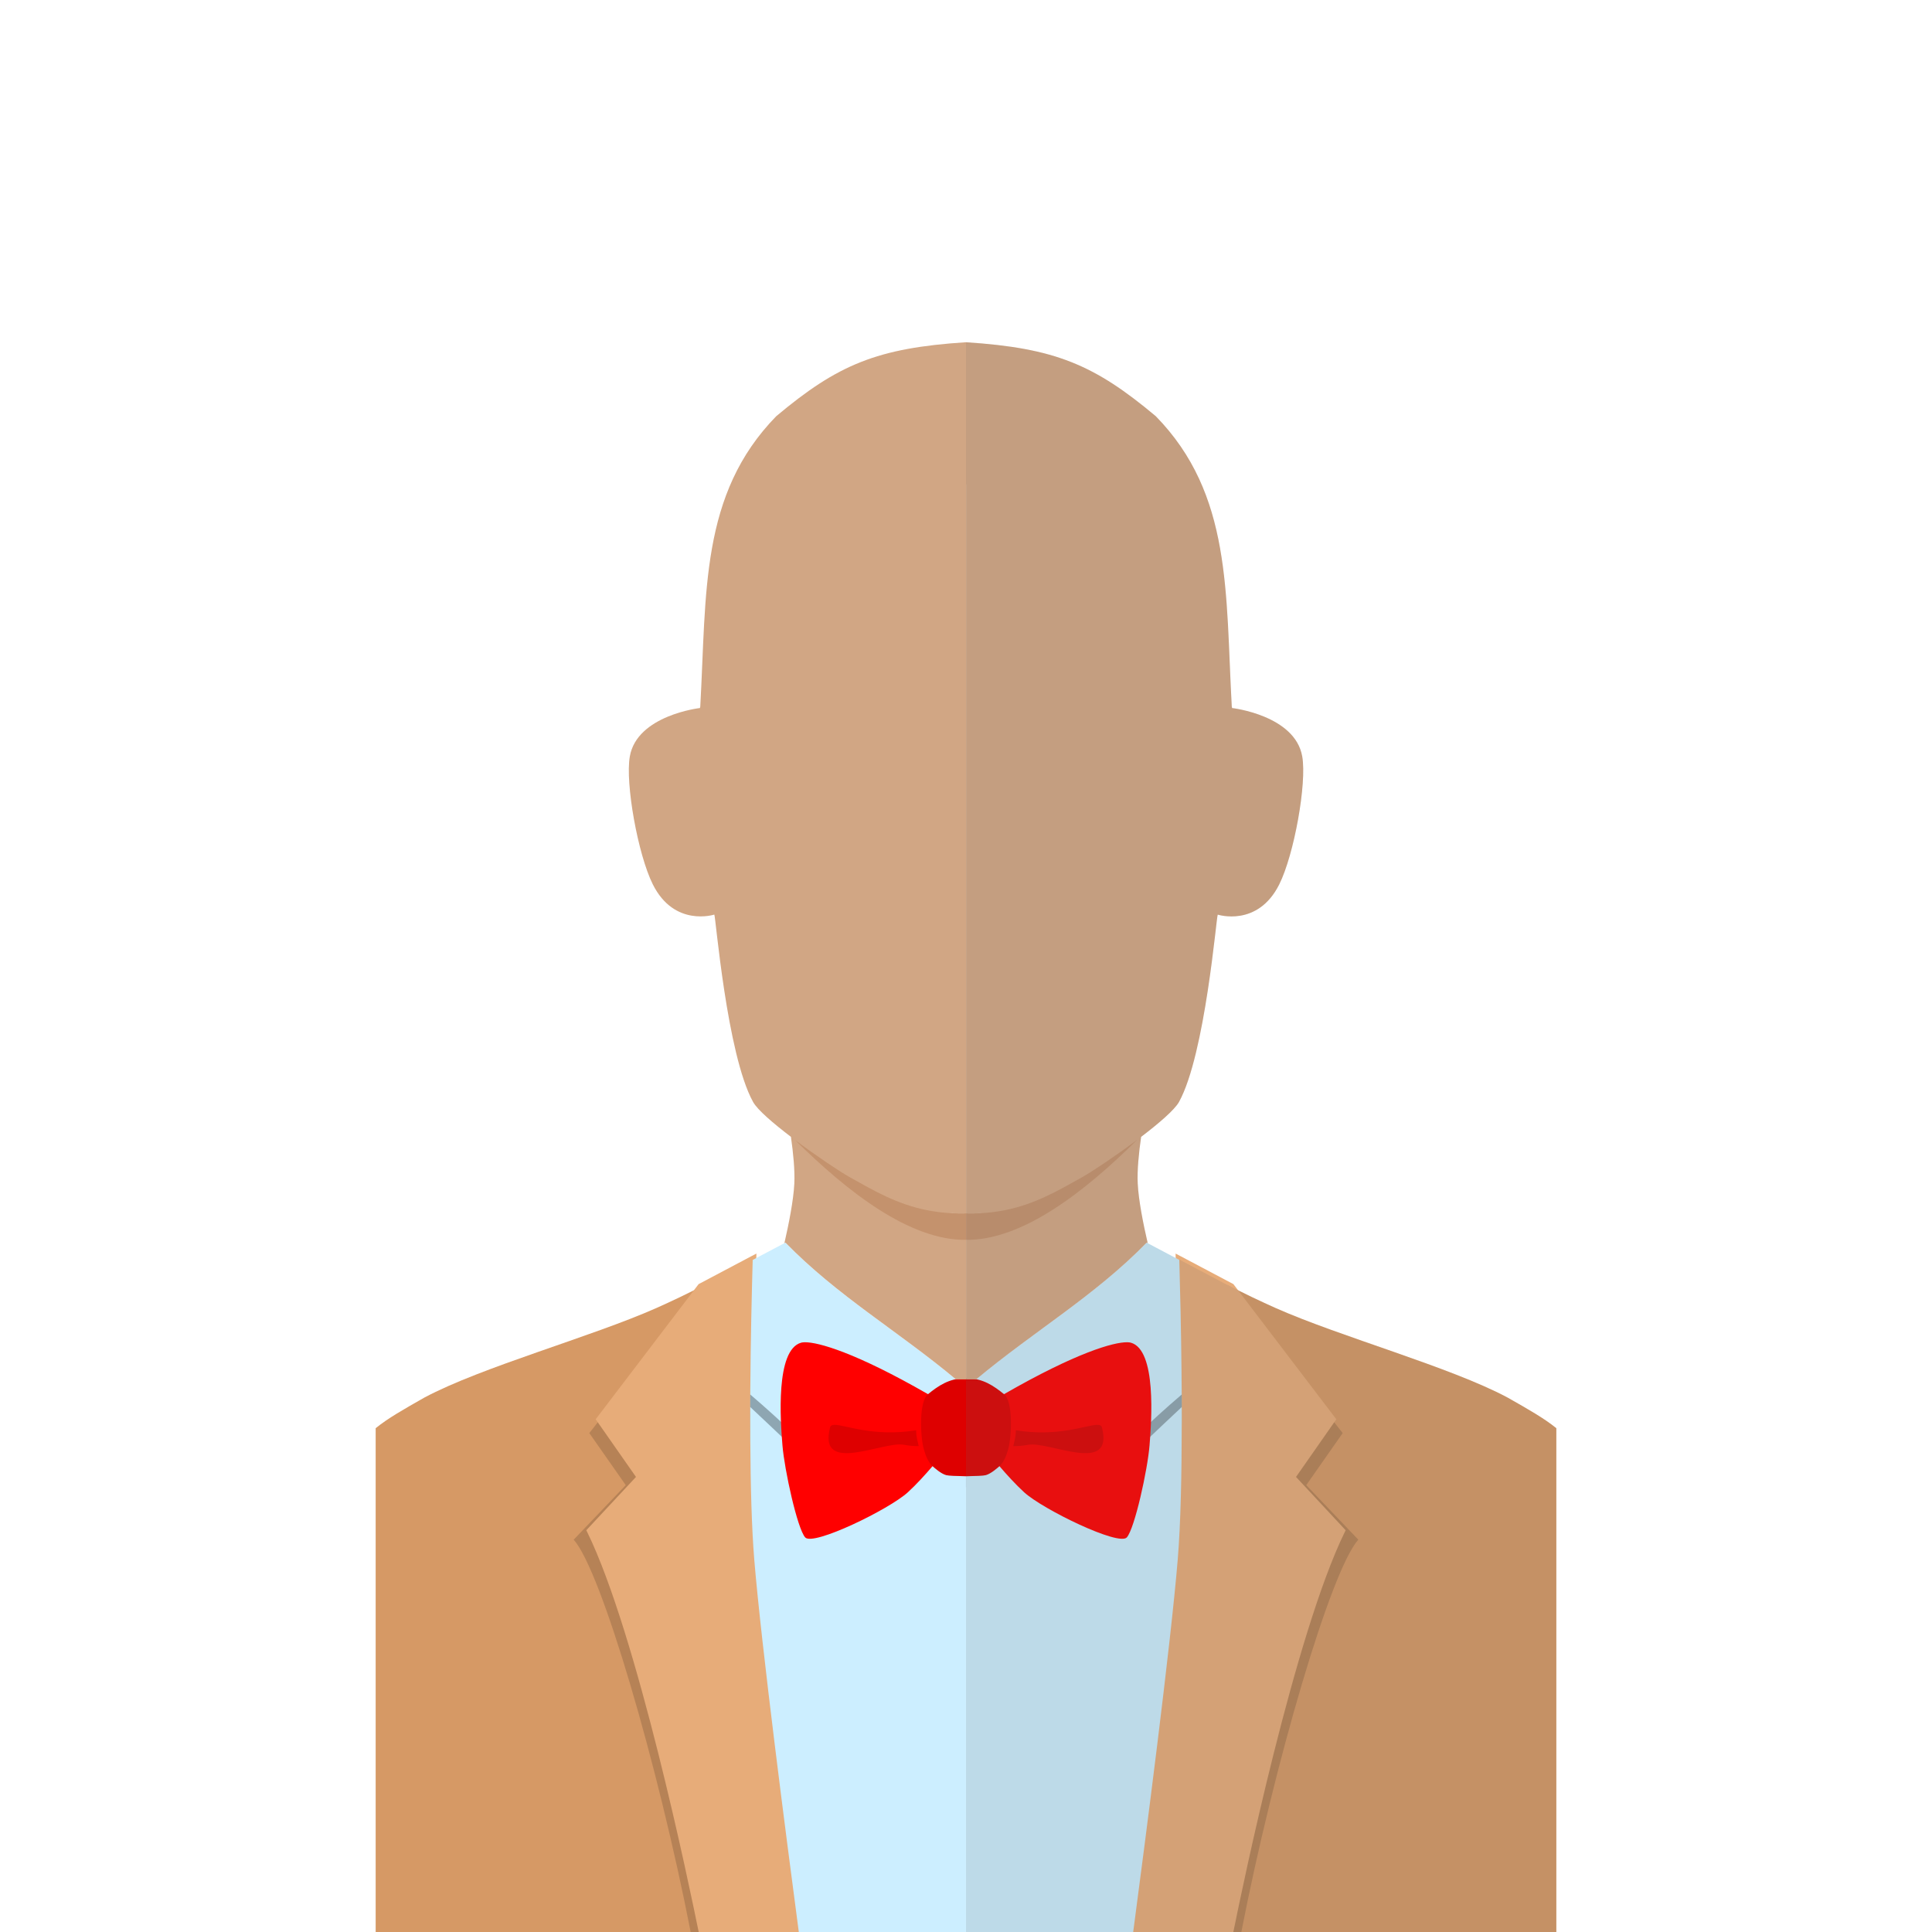
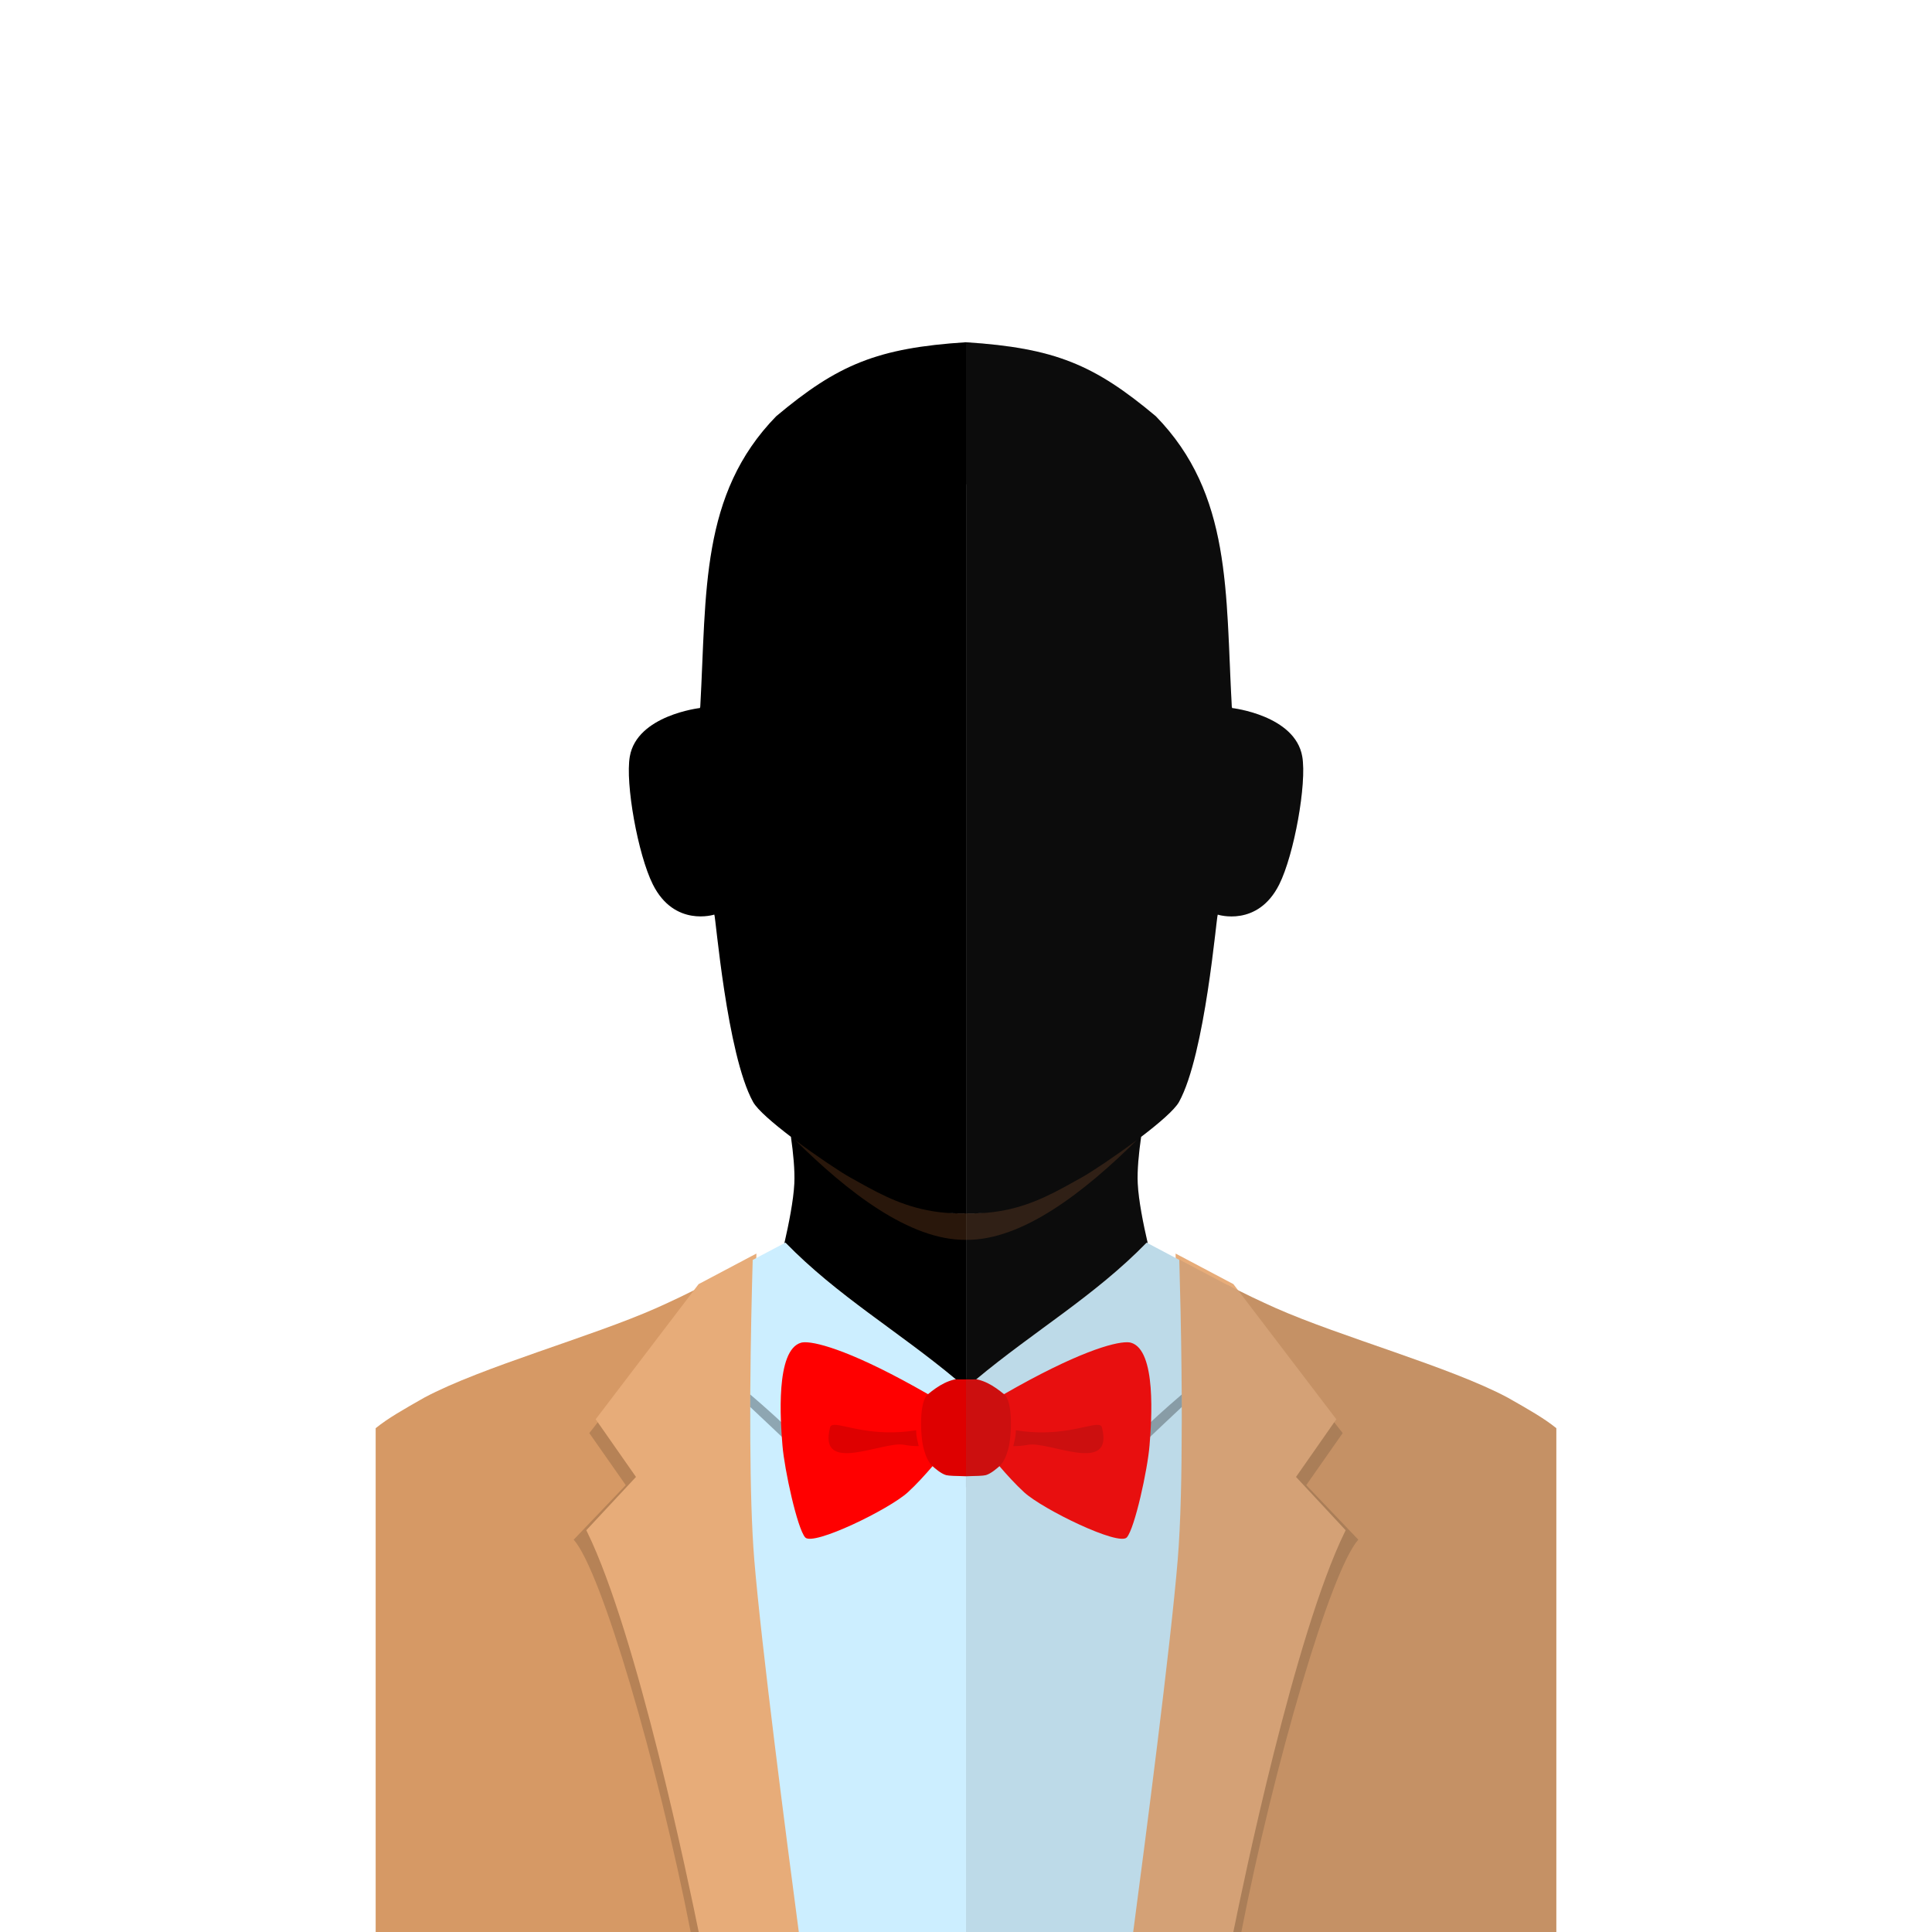
<svg xmlns="http://www.w3.org/2000/svg" height="500px" width="500px" viewBox="0 0 44 72" id="body-svg">
  <defs />
-   <g id="Body" style="display: inline;">
-     <path id="Suit" d="M 12.275 47.871 C 11.685 48.184 10.975 48.518 10.467 48.744 C 8.058 49.815 3.955 50.94 1.816 52.083 C 1.054 52.516 0.459 52.852 0 53.225 L 0 72 L 12.173 72 C 11.822 70.262 9.874 60.867 8.009 57.051 L 9.871 55.051 L 8.515 52.895 L 12.275 47.871 z M 31.725 47.871 L 35.485 52.895 L 34.129 55.051 L 35.991 57.051 C 34.126 60.867 32.178 70.262 31.826 72 L 44 72 L 44 53.225 C 43.541 52.852 42.946 52.516 42.183 52.083 C 40.045 50.94 35.942 49.815 33.533 48.744 C 33.025 48.518 32.315 48.184 31.725 47.871 z " style="fill-rule: evenodd; fill: rgb(214, 153, 101);" />
-     <path id="LapelShadow" d="M 8.362 52.896 L 7.962 53.407 L 9.32 55.347 L 7.38 57.379 C 8.412 58.533 10.529 65.793 11.739 72 L 12.173 72 C 11.822 70.263 9.874 60.868 8.009 57.052 L 9.871 55.052 L 8.362 52.896 z M 35.638 52.896 L 34.129 55.052 L 35.991 57.052 C 34.126 60.868 32.178 70.263 31.826 72 L 32.261 72 C 33.471 65.793 35.588 58.533 36.62 57.379 L 34.68 55.347 L 36.038 53.407 L 35.638 52.896 z " style="fill: rgb(0, 0, 0); fill-rule: evenodd; fill-opacity: 0.15;" />
-     <path id="Lapel" d="M 14.189 46.717 L 13.988 46.822 C 13.68 46.986 12.807 47.447 12.061 47.842 L 12.035 47.855 L 8.199 52.892 L 9.701 55.041 L 7.85 57.028 L 7.89 57.109 C 8.812 58.995 9.768 62.299 10.531 65.338 C 11.289 68.357 11.858 71.113 12.038 72 L 15.903 72 L 15.9 71.982 C 15.44 68.508 14.503 61.293 14.242 58.119 C 13.996 55.124 14.103 49.784 14.184 46.943 L 14.189 46.717 z M 29.811 46.717 L 29.816 46.943 C 29.897 49.784 30.004 55.124 29.758 58.119 C 29.497 61.293 28.56 68.508 28.1 71.982 L 28.097 72 L 31.963 72 C 32.143 71.113 32.711 68.357 33.469 65.338 C 34.232 62.299 35.188 58.995 36.109 57.109 L 36.149 57.028 L 34.299 55.041 L 35.801 52.892 L 31.965 47.855 L 31.94 47.842 C 31.193 47.447 30.32 46.986 30.012 46.822 L 29.811 46.717 z " style="fill-rule: evenodd; fill: rgb(231, 172, 121);" />
-     <path id="Shirt" d="M 15.27 46.309 C 15.202 46.344 14.329 46.807 14.051 46.954 C 14.015 48.217 13.975 49.912 13.962 51.753 L 13.961 51.752 C 13.956 52.414 13.956 53.084 13.96 53.745 L 13.962 53.748 C 13.972 55.374 14.012 56.935 14.11 58.13 C 14.372 61.314 15.309 68.525 15.769 72 L 18.12 72 L 21.999 72 L 21.999 55.421 L 22.001 55.421 L 22.001 72 L 25.88 72 L 28.231 72 C 28.691 68.525 29.628 61.314 29.89 58.13 C 30.002 56.769 30.039 54.934 30.04 53.068 L 30.043 53.064 C 30.043 52.699 30.042 52.333 30.04 51.969 C 30.039 51.95 30.039 51.932 30.039 51.913 C 30.038 51.796 30.037 51.68 30.036 51.564 C 30.036 51.461 30.035 51.357 30.034 51.255 C 30.034 51.23 30.034 51.205 30.033 51.18 L 30.033 51.18 C 30.017 49.562 29.981 48.085 29.949 46.954 C 29.671 46.807 28.798 46.344 28.73 46.309 C 26.791 48.299 24.539 49.6 22.369 51.412 C 22.369 51.412 22.362 51.407 22.362 51.407 L 22.001 51.407 L 22.001 51.674 L 21.999 51.674 L 21.999 51.407 L 21.637 51.407 C 21.638 51.407 21.631 51.412 21.631 51.412 C 19.461 49.6 17.209 48.299 15.27 46.309 z M 14.838 52.743 C 14.988 52.879 15.139 53.018 15.292 53.162 C 15.445 53.306 15.599 53.453 15.755 53.605 C 15.911 53.757 16.068 53.912 16.227 54.072 C 16.385 54.231 16.545 54.395 16.706 54.563 C 16.867 54.73 17.029 54.902 17.193 55.079 C 17.356 55.255 17.52 55.436 17.686 55.621 C 17.52 55.436 17.356 55.255 17.193 55.079 C 17.029 54.902 16.867 54.73 16.706 54.563 C 16.545 54.395 16.385 54.231 16.227 54.072 C 16.068 53.912 15.911 53.757 15.755 53.605 C 15.599 53.453 15.445 53.306 15.292 53.162 C 15.139 53.018 14.988 52.879 14.838 52.743 z M 29.162 52.743 C 29.012 52.879 28.861 53.018 28.708 53.162 C 28.555 53.306 28.401 53.453 28.245 53.605 C 28.089 53.757 27.931 53.912 27.773 54.072 C 27.614 54.231 27.455 54.395 27.294 54.563 C 27.133 54.73 26.97 54.902 26.807 55.079 C 26.644 55.255 26.48 55.436 26.314 55.621 C 26.254 55.532 26.193 55.444 26.132 55.358 C 26.193 55.444 26.254 55.532 26.314 55.621 C 26.48 55.436 26.644 55.255 26.807 55.079 C 26.97 54.902 27.133 54.73 27.294 54.563 C 27.455 54.395 27.614 54.231 27.773 54.072 C 27.931 53.912 28.089 53.757 28.245 53.605 C 28.401 53.453 28.555 53.306 28.708 53.162 C 28.861 53.018 29.012 52.879 29.162 52.743 z M 19.252 53.641 C 19.123 53.783 18.991 53.931 18.86 54.085 C 18.794 54.162 18.728 54.24 18.662 54.32 C 18.596 54.4 18.53 54.481 18.465 54.564 C 18.407 54.636 18.35 54.709 18.293 54.783 C 18.35 54.709 18.407 54.636 18.465 54.564 C 18.53 54.482 18.596 54.4 18.662 54.32 C 18.728 54.241 18.794 54.162 18.86 54.085 C 18.992 53.931 19.123 53.783 19.252 53.641 z M 25.394 54.389 C 25.431 54.434 25.467 54.479 25.503 54.524 C 25.467 54.479 25.431 54.434 25.394 54.389 z M 25.575 54.613 C 25.613 54.661 25.65 54.71 25.688 54.758 C 25.651 54.71 25.613 54.661 25.575 54.613 z M 18.24 54.852 C 18.197 54.907 18.155 54.964 18.113 55.02 C 18.155 54.964 18.197 54.908 18.24 54.852 z M 25.769 54.863 C 25.814 54.923 25.859 54.983 25.904 55.043 C 25.859 54.983 25.814 54.923 25.769 54.863 z M 25.935 55.084 C 25.988 55.157 26.042 55.231 26.095 55.305 C 26.042 55.231 25.988 55.157 25.935 55.084 z M 18.056 55.097 C 18.011 55.158 17.966 55.221 17.921 55.283 C 17.966 55.221 18.011 55.158 18.056 55.097 z " style="fill-rule: evenodd; fill: rgb(204, 238, 255);" />
-     <path id="CollarShadow" d="M 30.032 51.18 C 30.034 51.424 30.037 51.664 30.039 51.913 C 30.037 51.668 30.036 51.422 30.033 51.18 L 30.032 51.18 z M 21.999 51.674 L 21.999 55.195 L 21.999 55.421 L 22.001 55.421 L 22.001 55.195 L 22.001 51.674 L 21.999 51.674 z M 13.961 51.752 C 13.956 52.414 13.956 53.084 13.96 53.745 L 13.962 53.748 C 13.96 53.313 13.959 52.874 13.96 52.436 C 14.382 52.831 17.292 55.566 17.678 56.024 L 17.697 56.046 C 17.757 56.006 17.82 55.927 17.916 55.831 C 18.159 55.588 19.068 54.471 19.436 53.945 L 20.193 55.195 L 19.252 53.641 C 18.734 54.209 18.191 54.873 17.686 55.621 C 16.363 54.141 15.103 52.943 13.96 51.969 C 13.961 51.895 13.962 51.826 13.962 51.753 L 13.961 51.752 z M 30.04 51.969 C 28.897 52.943 27.637 54.141 26.314 55.621 C 25.807 54.871 25.265 54.208 24.748 53.641 L 24.564 53.945 C 24.932 54.471 25.841 55.588 26.084 55.831 C 26.18 55.927 26.243 56.006 26.303 56.046 L 26.322 56.024 C 26.708 55.566 29.618 52.831 30.04 52.436 C 30.04 52.646 30.04 52.857 30.04 53.068 L 30.043 53.064 C 30.043 52.699 30.042 52.333 30.04 51.969 z " style="fill: rgb(0, 0, 0); fill-rule: evenodd; fill-opacity: 0.304;" />
-     <g id="TieGroup" style="display: none;">
-       <path fill="#ff0000" id="Tie" d="M 20.389,55.195 18.12,72 h 3.879 V 55.195 Z m 1.611,0 V 72 h 3.879 L 23.61,55.195 Z" style="fill-rule: evenodd;" />
-       <path fill="#ff0000" id="TieKnot" d="m 21.637,51.407 c 0.023,-0.007 -1.103,0.811 -2.391,2.226 l 0.946,1.562 h 1.806 v -3.788 z m 0.363,0 v 3.788 h 1.806 l 0.946,-1.562 c -1.288,-1.415 -2.413,-2.233 -2.391,-2.226 z" style="fill-rule: evenodd;" />
-       <path id="TieTint" d="M 20.389,55.195 18.12,72 h 3.879 V 55.195 Z m 1.611,0 V 72 h 3.879 L 23.61,55.195 Z" style="fill: rgb(0, 0, 0); fill-opacity: 0.15; fill-rule: evenodd;" />
+   <g id="Body" style="display: inline">
+     <path id="Suit" d="M 12.275 47.871 C 11.685 48.184 10.975 48.518 10.467 48.744 C 8.058 49.815 3.955 50.94 1.816 52.083 C 1.054 52.516 0.459 52.852 0 53.225 L 0 72 L 12.173 72 C 11.822 70.262 9.874 60.867 8.009 57.051 L 9.871 55.051 L 8.515 52.895 L 12.275 47.871 z M 31.725 47.871 L 35.485 52.895 L 34.129 55.051 L 35.991 57.051 C 34.126 60.867 32.178 70.262 31.826 72 L 44 72 L 44 53.225 C 43.541 52.852 42.946 52.516 42.183 52.083 C 40.045 50.94 35.942 49.815 33.533 48.744 C 33.025 48.518 32.315 48.184 31.725 47.871 z " style="fill-rule: evenodd; fill: rgb(214, 153, 101)" />
+     <path id="LapelShadow" d="M 8.362 52.896 L 7.962 53.407 L 9.32 55.347 L 7.38 57.379 C 8.412 58.533 10.529 65.793 11.739 72 L 12.173 72 C 11.822 70.263 9.874 60.868 8.009 57.052 L 9.871 55.052 L 8.362 52.896 z M 35.638 52.896 L 34.129 55.052 L 35.991 57.052 C 34.126 60.868 32.178 70.263 31.826 72 L 32.261 72 C 33.471 65.793 35.588 58.533 36.62 57.379 L 34.68 55.347 L 36.038 53.407 L 35.638 52.896 z " style="fill: rgb(0, 0, 0); fill-rule: evenodd; fill-opacity: 0.15" />
+     <path id="Lapel" d="M 14.189 46.717 L 13.988 46.822 C 13.68 46.986 12.807 47.447 12.061 47.842 L 12.035 47.855 L 8.199 52.892 L 9.701 55.041 L 7.85 57.028 L 7.89 57.109 C 8.812 58.995 9.768 62.299 10.531 65.338 C 11.289 68.357 11.858 71.113 12.038 72 L 15.903 72 L 15.9 71.982 C 15.44 68.508 14.503 61.293 14.242 58.119 C 13.996 55.124 14.103 49.784 14.184 46.943 L 14.189 46.717 z M 29.811 46.717 L 29.816 46.943 C 29.897 49.784 30.004 55.124 29.758 58.119 C 29.497 61.293 28.56 68.508 28.1 71.982 L 28.097 72 L 31.963 72 C 32.143 71.113 32.711 68.357 33.469 65.338 C 34.232 62.299 35.188 58.995 36.109 57.109 L 36.149 57.028 L 34.299 55.041 L 35.801 52.892 L 31.965 47.855 L 31.94 47.842 C 31.193 47.447 30.32 46.986 30.012 46.822 L 29.811 46.717 z " style="fill-rule: evenodd; fill: rgb(231, 172, 121)" />
+     <path id="Shirt" d="M 15.27 46.309 C 15.202 46.344 14.329 46.807 14.051 46.954 C 14.015 48.217 13.975 49.912 13.962 51.753 L 13.961 51.752 C 13.956 52.414 13.956 53.084 13.96 53.745 L 13.962 53.748 C 13.972 55.374 14.012 56.935 14.11 58.13 C 14.372 61.314 15.309 68.525 15.769 72 L 18.12 72 L 21.999 72 L 21.999 55.421 L 22.001 55.421 L 22.001 72 L 25.88 72 L 28.231 72 C 28.691 68.525 29.628 61.314 29.89 58.13 C 30.002 56.769 30.039 54.934 30.04 53.068 L 30.043 53.064 C 30.043 52.699 30.042 52.333 30.04 51.969 C 30.039 51.95 30.039 51.932 30.039 51.913 C 30.038 51.796 30.037 51.68 30.036 51.564 C 30.036 51.461 30.035 51.357 30.034 51.255 C 30.034 51.23 30.034 51.205 30.033 51.18 L 30.033 51.18 C 30.017 49.562 29.981 48.085 29.949 46.954 C 29.671 46.807 28.798 46.344 28.73 46.309 C 26.791 48.299 24.539 49.6 22.369 51.412 C 22.369 51.412 22.362 51.407 22.362 51.407 L 22.001 51.407 L 22.001 51.674 L 21.999 51.674 L 21.999 51.407 L 21.637 51.407 C 21.638 51.407 21.631 51.412 21.631 51.412 C 19.461 49.6 17.209 48.299 15.27 46.309 z M 14.838 52.743 C 14.988 52.879 15.139 53.018 15.292 53.162 C 15.445 53.306 15.599 53.453 15.755 53.605 C 15.911 53.757 16.068 53.912 16.227 54.072 C 16.385 54.231 16.545 54.395 16.706 54.563 C 16.867 54.73 17.029 54.902 17.193 55.079 C 17.356 55.255 17.52 55.436 17.686 55.621 C 17.52 55.436 17.356 55.255 17.193 55.079 C 17.029 54.902 16.867 54.73 16.706 54.563 C 16.545 54.395 16.385 54.231 16.227 54.072 C 16.068 53.912 15.911 53.757 15.755 53.605 C 15.599 53.453 15.445 53.306 15.292 53.162 C 15.139 53.018 14.988 52.879 14.838 52.743 z M 29.162 52.743 C 29.012 52.879 28.861 53.018 28.708 53.162 C 28.555 53.306 28.401 53.453 28.245 53.605 C 28.089 53.757 27.931 53.912 27.773 54.072 C 27.614 54.231 27.455 54.395 27.294 54.563 C 27.133 54.73 26.97 54.902 26.807 55.079 C 26.644 55.255 26.48 55.436 26.314 55.621 C 26.254 55.532 26.193 55.444 26.132 55.358 C 26.193 55.444 26.254 55.532 26.314 55.621 C 26.48 55.436 26.644 55.255 26.807 55.079 C 26.97 54.902 27.133 54.73 27.294 54.563 C 27.455 54.395 27.614 54.231 27.773 54.072 C 27.931 53.912 28.089 53.757 28.245 53.605 C 28.401 53.453 28.555 53.306 28.708 53.162 C 28.861 53.018 29.012 52.879 29.162 52.743 z M 19.252 53.641 C 19.123 53.783 18.991 53.931 18.86 54.085 C 18.794 54.162 18.728 54.24 18.662 54.32 C 18.596 54.4 18.53 54.481 18.465 54.564 C 18.407 54.636 18.35 54.709 18.293 54.783 C 18.35 54.709 18.407 54.636 18.465 54.564 C 18.53 54.482 18.596 54.4 18.662 54.32 C 18.728 54.241 18.794 54.162 18.86 54.085 C 18.992 53.931 19.123 53.783 19.252 53.641 z M 25.394 54.389 C 25.431 54.434 25.467 54.479 25.503 54.524 C 25.467 54.479 25.431 54.434 25.394 54.389 z M 25.575 54.613 C 25.613 54.661 25.65 54.71 25.688 54.758 C 25.651 54.71 25.613 54.661 25.575 54.613 z M 18.24 54.852 C 18.197 54.907 18.155 54.964 18.113 55.02 C 18.155 54.964 18.197 54.908 18.24 54.852 z M 25.769 54.863 C 25.814 54.923 25.859 54.983 25.904 55.043 C 25.859 54.983 25.814 54.923 25.769 54.863 z M 25.935 55.084 C 25.988 55.157 26.042 55.231 26.095 55.305 C 26.042 55.231 25.988 55.157 25.935 55.084 z M 18.056 55.097 C 18.011 55.158 17.966 55.221 17.921 55.283 C 17.966 55.221 18.011 55.158 18.056 55.097 z " style="fill-rule: evenodd; fill: rgb(204, 238, 255)" />
+     <path id="CollarShadow" d="M 30.032 51.18 C 30.034 51.424 30.037 51.664 30.039 51.913 C 30.037 51.668 30.036 51.422 30.033 51.18 L 30.032 51.18 z M 21.999 51.674 L 21.999 55.195 L 21.999 55.421 L 22.001 55.421 L 22.001 55.195 L 22.001 51.674 L 21.999 51.674 z M 13.961 51.752 C 13.956 52.414 13.956 53.084 13.96 53.745 L 13.962 53.748 C 13.96 53.313 13.959 52.874 13.96 52.436 C 14.382 52.831 17.292 55.566 17.678 56.024 L 17.697 56.046 C 17.757 56.006 17.82 55.927 17.916 55.831 C 18.159 55.588 19.068 54.471 19.436 53.945 L 20.193 55.195 L 19.252 53.641 C 18.734 54.209 18.191 54.873 17.686 55.621 C 16.363 54.141 15.103 52.943 13.96 51.969 C 13.961 51.895 13.962 51.826 13.962 51.753 L 13.961 51.752 z M 30.04 51.969 C 28.897 52.943 27.637 54.141 26.314 55.621 C 25.807 54.871 25.265 54.208 24.748 53.641 L 24.564 53.945 C 24.932 54.471 25.841 55.588 26.084 55.831 C 26.18 55.927 26.243 56.006 26.303 56.046 L 26.322 56.024 C 26.708 55.566 29.618 52.831 30.04 52.436 C 30.04 52.646 30.04 52.857 30.04 53.068 L 30.043 53.064 C 30.043 52.699 30.042 52.333 30.04 51.969 z " style="fill: rgb(0, 0, 0); fill-rule: evenodd; fill-opacity: 0.304" />
+     <g id="TieGroup" style="display: none">
+       <path fill="#ff0000" id="Tie" d="M 20.389,55.195 18.12,72 h 3.879 V 55.195 Z m 1.611,0 V 72 h 3.879 L 23.61,55.195 Z" style="fill-rule: evenodd" />
+       <path fill="#ff0000" id="TieKnot" d="m 21.637,51.407 c 0.023,-0.007 -1.103,0.811 -2.391,2.226 l 0.946,1.562 h 1.806 v -3.788 z m 0.363,0 v 3.788 h 1.806 l 0.946,-1.562 c -1.288,-1.415 -2.413,-2.233 -2.391,-2.226 z" style="fill-rule: evenodd" />
+       <path id="TieTint" d="M 20.389,55.195 18.12,72 h 3.879 V 55.195 Z m 1.611,0 V 72 h 3.879 L 23.61,55.195 Z" style="fill: rgb(0, 0, 0); fill-opacity: 0.15; fill-rule: evenodd" />
    </g>
-     <g id="BowtieGroup" style="display: inline;">
-       <path fill="#ff0000" d="m 15.995,50.022 c -0.056,6.37e-4 -0.101,0.006 -0.136,0.015 -0.968,0.265 -0.773,2.923 -0.699,3.83 0.074,0.907 0.552,3.091 0.846,3.427 0.294,0.336 3.127,-1.042 3.826,-1.68 0.319,-0.292 0.653,-0.66 0.922,-0.975 3.6e-4,3.26e-4 7.05e-4,7.4e-4 0.001,10e-4 0.058,0.053 0.315,0.286 0.513,0.335 0.085,0.021 0.357,0.034 0.732,0.04 0.375,-0.006 0.647,-0.018 0.732,-0.04 0.198,-0.05 0.455,-0.283 0.513,-0.335 3.28e-4,-2.93e-4 6.73e-4,-7.07e-4 0.001,-10e-4 0.269,0.315 0.603,0.683 0.922,0.975 0.699,0.638 3.531,2.016 3.826,1.68 0.294,-0.336 0.773,-2.52 0.846,-3.427 0.074,-0.907 0.268,-3.565 -0.699,-3.83 -0.034,-0.009 -0.079,-0.015 -0.136,-0.015 -0.499,-0.006 -1.883,0.379 -4.589,1.935 -0.375,-0.302 -0.782,-0.596 -1.416,-0.596 -0.634,0 -1.041,0.294 -1.416,0.596 -2.706,-1.556 -4.09,-1.94 -4.589,-1.935 z" id="Bowtie" style="fill-rule: evenodd;" />
-       <path d="m 20.579,51.961 c -0.336,0.269 -0.285,1.579 -0.151,2.049 0.068,0.239 0.16,0.48 0.327,0.631 0.058,0.053 0.315,0.286 0.513,0.335 0.085,0.021 0.357,0.034 0.732,0.04 0.375,-0.006 0.647,-0.018 0.732,-0.04 0.198,-0.05 0.455,-0.283 0.513,-0.335 0.167,-0.151 0.259,-0.392 0.327,-0.631 0.134,-0.47 0.185,-1.781 -0.151,-2.049 -0.377,-0.303 -0.784,-0.6 -1.421,-0.6 -0.637,0 -1.044,0.296 -1.421,0.6 z m -3.483,1.139 c -0.09,0.002 -0.145,0.029 -0.162,0.096 -0.46,1.789 1.983,0.496 2.755,0.647 0.178,0.035 0.365,0.049 0.548,0.05 -0.041,-0.212 -0.092,-0.309 -0.095,-0.592 -1.598,0.261 -2.656,-0.209 -3.046,-0.202 z m 9.785,0 c -0.408,0.01 -1.456,0.458 -3.023,0.202 -0.003,0.282 -0.054,0.38 -0.095,0.592 0.183,-0.002 0.371,-0.015 0.548,-0.05 0.773,-0.151 3.215,1.142 2.755,-0.647 -0.019,-0.073 -0.082,-0.099 -0.186,-0.096 z" id="BowtieShadow" style="fill: rgb(0, 0, 0); fill-opacity: 0.13; fill-rule: evenodd;" />
+     <g id="BowtieGroup" style="display: inline">
+       <path fill="#ff0000" d="m 15.995,50.022 c -0.056,6.37e-4 -0.101,0.006 -0.136,0.015 -0.968,0.265 -0.773,2.923 -0.699,3.83 0.074,0.907 0.552,3.091 0.846,3.427 0.294,0.336 3.127,-1.042 3.826,-1.68 0.319,-0.292 0.653,-0.66 0.922,-0.975 3.6e-4,3.26e-4 7.05e-4,7.4e-4 0.001,10e-4 0.058,0.053 0.315,0.286 0.513,0.335 0.085,0.021 0.357,0.034 0.732,0.04 0.375,-0.006 0.647,-0.018 0.732,-0.04 0.198,-0.05 0.455,-0.283 0.513,-0.335 3.28e-4,-2.93e-4 6.73e-4,-7.07e-4 0.001,-10e-4 0.269,0.315 0.603,0.683 0.922,0.975 0.699,0.638 3.531,2.016 3.826,1.68 0.294,-0.336 0.773,-2.52 0.846,-3.427 0.074,-0.907 0.268,-3.565 -0.699,-3.83 -0.034,-0.009 -0.079,-0.015 -0.136,-0.015 -0.499,-0.006 -1.883,0.379 -4.589,1.935 -0.375,-0.302 -0.782,-0.596 -1.416,-0.596 -0.634,0 -1.041,0.294 -1.416,0.596 -2.706,-1.556 -4.09,-1.94 -4.589,-1.935 z" id="Bowtie" style="fill-rule: evenodd" />
+       <path d="m 20.579,51.961 c -0.336,0.269 -0.285,1.579 -0.151,2.049 0.068,0.239 0.16,0.48 0.327,0.631 0.058,0.053 0.315,0.286 0.513,0.335 0.085,0.021 0.357,0.034 0.732,0.04 0.375,-0.006 0.647,-0.018 0.732,-0.04 0.198,-0.05 0.455,-0.283 0.513,-0.335 0.167,-0.151 0.259,-0.392 0.327,-0.631 0.134,-0.47 0.185,-1.781 -0.151,-2.049 -0.377,-0.303 -0.784,-0.6 -1.421,-0.6 -0.637,0 -1.044,0.296 -1.421,0.6 z m -3.483,1.139 c -0.09,0.002 -0.145,0.029 -0.162,0.096 -0.46,1.789 1.983,0.496 2.755,0.647 0.178,0.035 0.365,0.049 0.548,0.05 -0.041,-0.212 -0.092,-0.309 -0.095,-0.592 -1.598,0.261 -2.656,-0.209 -3.046,-0.202 z m 9.785,0 c -0.408,0.01 -1.456,0.458 -3.023,0.202 -0.003,0.282 -0.054,0.38 -0.095,0.592 0.183,-0.002 0.371,-0.015 0.548,-0.05 0.773,-0.151 3.215,1.142 2.755,-0.647 -0.019,-0.073 -0.082,-0.099 -0.186,-0.096 z" id="BowtieShadow" style="fill: rgb(0, 0, 0); fill-opacity: 0.13; fill-rule: evenodd" />
    </g>
-     <path fill="#d1a684" id="Head" d="m 22,12.754 c -3.311,0.214 -4.781,0.835 -7.072,2.757 -2.841,2.911 -2.594,6.565 -2.831,10.823 -10e-4,0.004 -0.013,0.052 -0.013,0.052 0,0 -2.345,0.267 -2.613,1.807 -0.174,0.998 0.301,3.652 0.858,4.766 0.804,1.607 2.291,1.125 2.291,1.125 0.048,0.028 0.463,5.204 1.444,6.981 0.161,0.293 0.749,0.797 1.412,1.302 0.086,0.602 0.15,1.25 0.126,1.741 -0.031,0.626 -0.206,1.506 -0.37,2.221 0.004,-0.002 0.037,-0.02 0.039,-0.021 1.94,1.99 4.191,3.291 6.362,5.104 0.004,-0.004 0.007,-0.006 0.006,-0.006 h 0.362 v -6.188 c -0.118,0.003 -0.232,0.003 -0.345,5.17e-4 0.112,0.003 0.227,0.003 0.345,-5.17e-4 v -27.168 c 3.6e-4,-2e-5 7.14e-4,2.2e-5 10e-4,0 3.2e-4,2.2e-5 6.73e-4,-2e-5 0.001,0 v 27.168 c 0.118,0.003 0.232,0.003 0.345,5.17e-4 -0.112,0.003 -0.227,0.003 -0.345,-5.17e-4 v 6.188 h 0.362 c -0.001,-3e-4 0.001,0.002 0.006,0.006 2.171,-1.812 4.422,-3.113 6.362,-5.104 0.002,0.001 0.035,0.019 0.039,0.021 C 28.606,45.615 28.431,44.735 28.4,44.109 c -0.025,-0.492 0.04,-1.139 0.126,-1.741 0.662,-0.504 1.25,-1.009 1.412,-1.302 0.981,-1.778 1.396,-6.953 1.444,-6.981 0,0 1.487,0.482 2.291,-1.125 0.557,-1.114 1.032,-3.768 0.858,-4.766 -0.268,-1.54 -2.613,-1.807 -2.613,-1.807 0,0 -0.012,-0.047 -0.013,-0.052 -0.237,-4.258 0.01,-7.912 -2.831,-10.823 -2.292,-1.922 -3.761,-2.543 -7.072,-2.757 z m -6.464,29.66 c 0.069,0.052 0.139,0.105 0.209,0.157 -0.07,-0.052 -0.14,-0.104 -0.209,-0.157 z m 0.265,0.198 c 0.167,0.123 0.334,0.242 0.498,0.358 -0.164,-0.116 -0.331,-0.235 -0.498,-0.358 z m 12.397,0 c -0.171,0.126 -0.341,0.248 -0.508,0.366 0.167,-0.118 0.338,-0.24 0.508,-0.366 z m -0.585,0.42 c -0.155,0.108 -0.303,0.21 -0.443,0.305 0.141,-0.095 0.289,-0.196 0.443,-0.305 z m -11.213,0.01 c 0.156,0.109 0.307,0.213 0.449,0.308 -0.142,-0.096 -0.292,-0.198 -0.449,-0.308 z m 0.535,0.366 c 0.147,0.098 0.285,0.188 0.402,0.262 -0.117,-0.074 -0.253,-0.163 -0.402,-0.262 z m 10.112,0.011 c -0.146,0.097 -0.278,0.183 -0.394,0.256 0.113,-0.072 0.251,-0.161 0.394,-0.256 z m -9.654,0.286 c 0.046,0.029 0.092,0.058 0.131,0.081 0.053,0.032 0.098,0.059 0.136,0.08 -0.038,-0.021 -0.084,-0.048 -0.136,-0.08 -0.039,-0.023 -0.086,-0.053 -0.131,-0.081 z m 9.076,0.084 c -0.05,0.03 -0.095,0.056 -0.131,0.076 0.036,-0.02 0.081,-0.046 0.131,-0.076 z M 18.13,44.126 c 0.128,0.071 0.258,0.141 0.389,0.21 -0.131,-0.069 -0.26,-0.139 -0.389,-0.21 z m 7.74,0 c -0.128,0.071 -0.257,0.141 -0.389,0.21 0.131,-0.069 0.261,-0.139 0.389,-0.21 z m -4.775,1.056 c 0.042,0.004 0.084,0.009 0.127,0.013 -0.043,-0.004 -0.085,-0.008 -0.127,-0.013 z m 1.81,0 c -0.042,0.005 -0.084,0.009 -0.127,0.013 0.043,-0.004 0.085,-0.008 0.127,-0.013 z m -1.572,0.022 c 0.097,0.007 0.196,0.012 0.298,0.015 -0.052,-0.001 -0.103,-0.003 -0.154,-0.006 -0.003,-1.57e-4 -0.006,-3.56e-4 -0.009,-5.17e-4 -0.045,-0.002 -0.09,-0.005 -0.134,-0.009 z m 1.334,0 c -0.044,0.003 -0.089,0.006 -0.134,0.009 -0.003,1.61e-4 -0.006,3.6e-4 -0.009,5.17e-4 -0.05,0.003 -0.101,0.004 -0.153,0.006 0.101,-0.003 0.199,-0.008 0.296,-0.015 z" style="fill-rule: evenodd;" />
-     <path id="NeckShadow" d="m 15.625,42.48 c 1.954,1.935 4.277,3.751 6.375,3.725 2.099,0.026 4.422,-1.79 6.375,-3.725 -0.818,0.613 -1.706,1.201 -2.032,1.382 -0.001,7e-4 -0.003,0.002 -0.004,0.003 h -5.17e-4 c -0.175,0.097 -0.35,0.196 -0.528,0.294 -0.059,0.033 -0.119,0.065 -0.178,0.097 -0.866,0.468 -1.805,0.892 -3.1,0.957 -3.2e-4,1.8e-5 -6.93e-4,-1.7e-5 -0.001,0 -10e-4,4.3e-5 -0.002,-4.2e-5 -0.003,0 -0.002,1.28e-4 -0.005,4.04e-4 -0.007,5.17e-4 -0.048,0.002 -0.097,0.004 -0.146,0.006 -0.018,4.6e-4 -0.037,6.82e-4 -0.055,10e-4 -0.031,5.63e-4 -0.063,8.64e-4 -0.095,0.001 -0.027,1.52e-4 -0.054,1.52e-4 -0.081,0 -0.048,-3e-4 -0.097,-7.67e-4 -0.146,-0.002 h -5.16e-4 -5.17e-4 c -0.049,0.001 -0.098,0.002 -0.146,0.002 -0.027,1.52e-4 -0.054,1.52e-4 -0.081,0 -0.032,-1.69e-4 -0.063,-4.7e-4 -0.095,-0.001 -0.018,-3.52e-4 -0.037,-5.74e-4 -0.055,-10e-4 -0.049,-0.001 -0.098,-0.003 -0.146,-0.006 -0.002,-1.13e-4 -0.005,-3.89e-4 -0.007,-5.17e-4 -8.5e-4,-4.2e-5 -0.002,4.3e-5 -0.003,0 -3.4e-4,-1.7e-5 -7.13e-4,1.8e-5 -0.001,0 -1.295,-0.065 -2.234,-0.489 -3.1,-0.957 -0.06,-0.032 -0.119,-0.065 -0.178,-0.097 -0.177,-0.098 -0.352,-0.197 -0.528,-0.294 h -5.17e-4 c -9.99e-4,-6.7e-4 -0.003,-0.002 -0.004,-0.003 -0.326,-0.181 -1.214,-0.77 -2.032,-1.382 z" style="fill: rgb(160, 90, 44); fill-opacity: 0.261; fill-rule: evenodd;" />
-     <path d="m 28.729,46.309 c 0.068,0.036 0.941,0.498 1.219,0.645 0.005,0.186 0.011,0.402 0.016,0.606 -0.005,-0.208 -0.011,-0.433 -0.016,-0.621 0.285,0.151 1.08,0.571 1.784,0.944 l -0.008,-0.011 c 0.59,0.312 1.3,0.646 1.808,0.872 2.409,1.071 6.512,2.197 8.651,3.339 0.762,0.433 1.357,0.77 1.816,1.142 V 72 H 32.26 v 5.16e-4 H 31.826 28.23 V 72 H 25.879 22 v -16.805 -3.788 h 0.362 c -0.001,-3.39e-4 0.001,0.002 0.006,0.006 2.171,-1.812 4.422,-3.113 6.362,-5.104 z" id="RightTint" style="fill: rgb(102, 102, 102); fill-opacity: 0.15; fill-rule: evenodd;" />
-     <path d="m 22,12.754 v 5.297 c 3.6e-4,2e-5 7.06e-4,-2.1e-5 10e-4,0 v 27.168 h -5.17e-4 -5.16e-4 v 0.986 c 2.76e-4,4e-6 7.23e-4,-5e-6 0.001,0 v 5.202 h 0.362 c -0.001,-3e-4 0.001,0.002 0.006,0.006 2.171,-1.812 4.422,-3.113 6.362,-5.104 0.002,0.001 0.035,0.019 0.039,0.021 -0.164,-0.715 -0.339,-1.594 -0.37,-2.221 -0.025,-0.492 0.04,-1.139 0.126,-1.741 0.662,-0.504 1.25,-1.009 1.412,-1.302 0.981,-1.778 1.396,-6.953 1.444,-6.981 0,0 1.487,0.482 2.291,-1.125 0.557,-1.114 1.032,-3.768 0.858,-4.766 C 34.263,26.653 31.917,26.386 31.917,26.386 c 0,0 -0.012,-0.047 -0.013,-0.051 -0.237,-4.258 0.01,-7.913 -2.831,-10.824 -2.292,-1.922 -3.761,-2.543 -7.072,-2.757 z" id="HeadTint" style="fill: rgb(102, 102, 102); fill-opacity: 0.123; fill-rule: evenodd;" />
+     <path id="Head" d="m 22,12.754 c -3.311,0.214 -4.781,0.835 -7.072,2.757 -2.841,2.911 -2.594,6.565 -2.831,10.823 -10e-4,0.004 -0.013,0.052 -0.013,0.052 0,0 -2.345,0.267 -2.613,1.807 -0.174,0.998 0.301,3.652 0.858,4.766 0.804,1.607 2.291,1.125 2.291,1.125 0.048,0.028 0.463,5.204 1.444,6.981 0.161,0.293 0.749,0.797 1.412,1.302 0.086,0.602 0.15,1.25 0.126,1.741 -0.031,0.626 -0.206,1.506 -0.37,2.221 0.004,-0.002 0.037,-0.02 0.039,-0.021 1.94,1.99 4.191,3.291 6.362,5.104 0.004,-0.004 0.007,-0.006 0.006,-0.006 h 0.362 v -6.188 c -0.118,0.003 -0.232,0.003 -0.345,5.17e-4 0.112,0.003 0.227,0.003 0.345,-5.17e-4 v -27.168 c 3.6e-4,-2e-5 7.14e-4,2.2e-5 10e-4,0 3.2e-4,2.2e-5 6.73e-4,-2e-5 0.001,0 v 27.168 c 0.118,0.003 0.232,0.003 0.345,5.17e-4 -0.112,0.003 -0.227,0.003 -0.345,-5.17e-4 v 6.188 h 0.362 c -0.001,-3e-4 0.001,0.002 0.006,0.006 2.171,-1.812 4.422,-3.113 6.362,-5.104 0.002,0.001 0.035,0.019 0.039,0.021 C 28.606,45.615 28.431,44.735 28.4,44.109 c -0.025,-0.492 0.04,-1.139 0.126,-1.741 0.662,-0.504 1.25,-1.009 1.412,-1.302 0.981,-1.778 1.396,-6.953 1.444,-6.981 0,0 1.487,0.482 2.291,-1.125 0.557,-1.114 1.032,-3.768 0.858,-4.766 -0.268,-1.54 -2.613,-1.807 -2.613,-1.807 0,0 -0.012,-0.047 -0.013,-0.052 -0.237,-4.258 0.01,-7.912 -2.831,-10.823 -2.292,-1.922 -3.761,-2.543 -7.072,-2.757 z m -6.464,29.66 c 0.069,0.052 0.139,0.105 0.209,0.157 -0.07,-0.052 -0.14,-0.104 -0.209,-0.157 z m 0.265,0.198 c 0.167,0.123 0.334,0.242 0.498,0.358 -0.164,-0.116 -0.331,-0.235 -0.498,-0.358 z m 12.397,0 c -0.171,0.126 -0.341,0.248 -0.508,0.366 0.167,-0.118 0.338,-0.24 0.508,-0.366 z m -0.585,0.42 c -0.155,0.108 -0.303,0.21 -0.443,0.305 0.141,-0.095 0.289,-0.196 0.443,-0.305 z m -11.213,0.01 c 0.156,0.109 0.307,0.213 0.449,0.308 -0.142,-0.096 -0.292,-0.198 -0.449,-0.308 z m 0.535,0.366 c 0.147,0.098 0.285,0.188 0.402,0.262 -0.117,-0.074 -0.253,-0.163 -0.402,-0.262 z m 10.112,0.011 c -0.146,0.097 -0.278,0.183 -0.394,0.256 0.113,-0.072 0.251,-0.161 0.394,-0.256 z m -9.654,0.286 c 0.046,0.029 0.092,0.058 0.131,0.081 0.053,0.032 0.098,0.059 0.136,0.08 -0.038,-0.021 -0.084,-0.048 -0.136,-0.08 -0.039,-0.023 -0.086,-0.053 -0.131,-0.081 z m 9.076,0.084 c -0.05,0.03 -0.095,0.056 -0.131,0.076 0.036,-0.02 0.081,-0.046 0.131,-0.076 z M 18.13,44.126 c 0.128,0.071 0.258,0.141 0.389,0.21 -0.131,-0.069 -0.26,-0.139 -0.389,-0.21 z m 7.74,0 c -0.128,0.071 -0.257,0.141 -0.389,0.21 0.131,-0.069 0.261,-0.139 0.389,-0.21 z m -4.775,1.056 c 0.042,0.004 0.084,0.009 0.127,0.013 -0.043,-0.004 -0.085,-0.008 -0.127,-0.013 z m 1.81,0 c -0.042,0.005 -0.084,0.009 -0.127,0.013 0.043,-0.004 0.085,-0.008 0.127,-0.013 z m -1.572,0.022 c 0.097,0.007 0.196,0.012 0.298,0.015 -0.052,-0.001 -0.103,-0.003 -0.154,-0.006 -0.003,-1.57e-4 -0.006,-3.56e-4 -0.009,-5.17e-4 -0.045,-0.002 -0.09,-0.005 -0.134,-0.009 z m 1.334,0 c -0.044,0.003 -0.089,0.006 -0.134,0.009 -0.003,1.61e-4 -0.006,3.6e-4 -0.009,5.17e-4 -0.05,0.003 -0.101,0.004 -0.153,0.006 0.101,-0.003 0.199,-0.008 0.296,-0.015 z" style="fill-rule: evenodd" />
+     <path id="NeckShadow" d="m 15.625,42.48 c 1.954,1.935 4.277,3.751 6.375,3.725 2.099,0.026 4.422,-1.79 6.375,-3.725 -0.818,0.613 -1.706,1.201 -2.032,1.382 -0.001,7e-4 -0.003,0.002 -0.004,0.003 h -5.17e-4 c -0.175,0.097 -0.35,0.196 -0.528,0.294 -0.059,0.033 -0.119,0.065 -0.178,0.097 -0.866,0.468 -1.805,0.892 -3.1,0.957 -3.2e-4,1.8e-5 -6.93e-4,-1.7e-5 -0.001,0 -10e-4,4.3e-5 -0.002,-4.2e-5 -0.003,0 -0.002,1.28e-4 -0.005,4.04e-4 -0.007,5.17e-4 -0.048,0.002 -0.097,0.004 -0.146,0.006 -0.018,4.6e-4 -0.037,6.82e-4 -0.055,10e-4 -0.031,5.63e-4 -0.063,8.64e-4 -0.095,0.001 -0.027,1.52e-4 -0.054,1.52e-4 -0.081,0 -0.048,-3e-4 -0.097,-7.67e-4 -0.146,-0.002 h -5.16e-4 -5.17e-4 c -0.049,0.001 -0.098,0.002 -0.146,0.002 -0.027,1.52e-4 -0.054,1.52e-4 -0.081,0 -0.032,-1.69e-4 -0.063,-4.7e-4 -0.095,-0.001 -0.018,-3.52e-4 -0.037,-5.74e-4 -0.055,-10e-4 -0.049,-0.001 -0.098,-0.003 -0.146,-0.006 -0.002,-1.13e-4 -0.005,-3.89e-4 -0.007,-5.17e-4 -8.5e-4,-4.2e-5 -0.002,4.3e-5 -0.003,0 -3.4e-4,-1.7e-5 -7.13e-4,1.8e-5 -0.001,0 -1.295,-0.065 -2.234,-0.489 -3.1,-0.957 -0.06,-0.032 -0.119,-0.065 -0.178,-0.097 -0.177,-0.098 -0.352,-0.197 -0.528,-0.294 h -5.17e-4 c -9.99e-4,-6.7e-4 -0.003,-0.002 -0.004,-0.003 -0.326,-0.181 -1.214,-0.77 -2.032,-1.382 z" style="fill: rgb(160, 90, 44); fill-opacity: 0.261; fill-rule: evenodd" />
+     <path d="m 28.729,46.309 c 0.068,0.036 0.941,0.498 1.219,0.645 0.005,0.186 0.011,0.402 0.016,0.606 -0.005,-0.208 -0.011,-0.433 -0.016,-0.621 0.285,0.151 1.08,0.571 1.784,0.944 l -0.008,-0.011 c 0.59,0.312 1.3,0.646 1.808,0.872 2.409,1.071 6.512,2.197 8.651,3.339 0.762,0.433 1.357,0.77 1.816,1.142 V 72 H 32.26 v 5.16e-4 H 31.826 28.23 V 72 H 25.879 22 v -16.805 -3.788 h 0.362 c -0.001,-3.39e-4 0.001,0.002 0.006,0.006 2.171,-1.812 4.422,-3.113 6.362,-5.104 z" id="RightTint" style="fill: rgb(102, 102, 102); fill-opacity: 0.15; fill-rule: evenodd" />
+     <path d="m 22,12.754 v 5.297 c 3.6e-4,2e-5 7.06e-4,-2.1e-5 10e-4,0 v 27.168 h -5.17e-4 -5.16e-4 v 0.986 c 2.76e-4,4e-6 7.23e-4,-5e-6 0.001,0 v 5.202 h 0.362 c -0.001,-3e-4 0.001,0.002 0.006,0.006 2.171,-1.812 4.422,-3.113 6.362,-5.104 0.002,0.001 0.035,0.019 0.039,0.021 -0.164,-0.715 -0.339,-1.594 -0.37,-2.221 -0.025,-0.492 0.04,-1.139 0.126,-1.741 0.662,-0.504 1.25,-1.009 1.412,-1.302 0.981,-1.778 1.396,-6.953 1.444,-6.981 0,0 1.487,0.482 2.291,-1.125 0.557,-1.114 1.032,-3.768 0.858,-4.766 C 34.263,26.653 31.917,26.386 31.917,26.386 c 0,0 -0.012,-0.047 -0.013,-0.051 -0.237,-4.258 0.01,-7.913 -2.831,-10.824 -2.292,-1.922 -3.761,-2.543 -7.072,-2.757 z" id="HeadTint" style="         fill: rgb(102, 102, 102);         fill-opacity: 0.123;         fill-rule: evenodd;       " />
  </g>
</svg>
